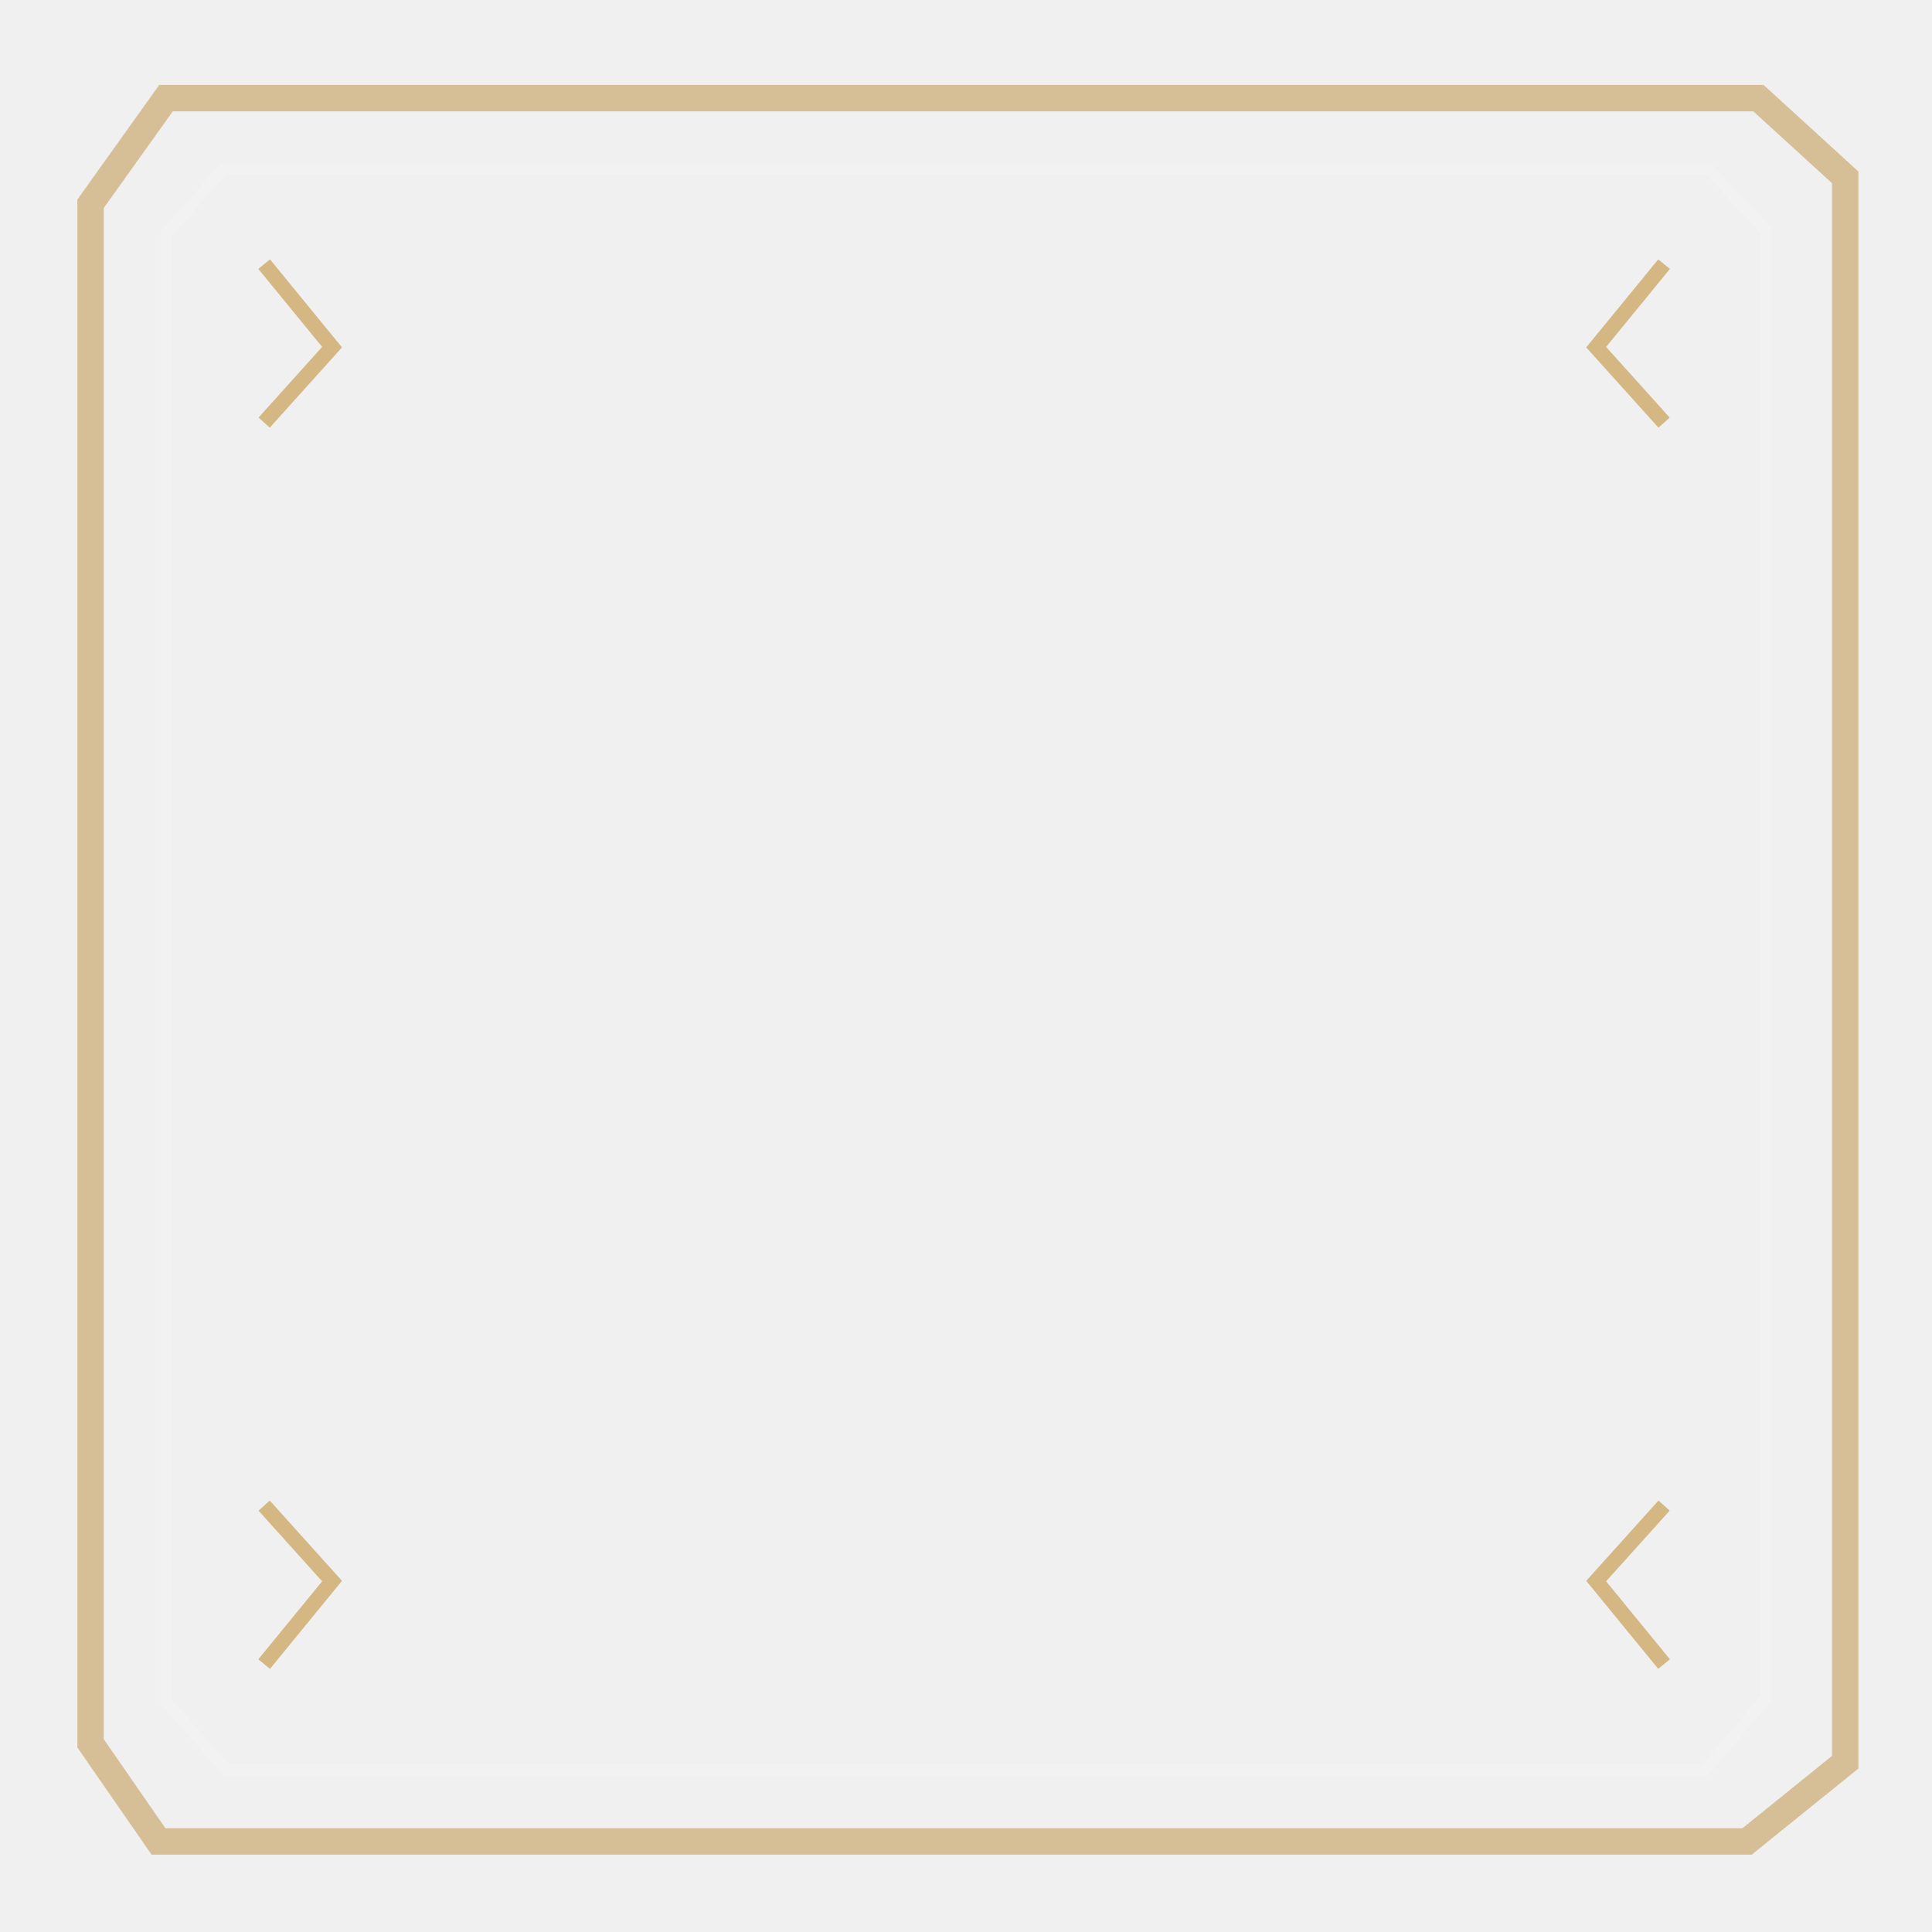
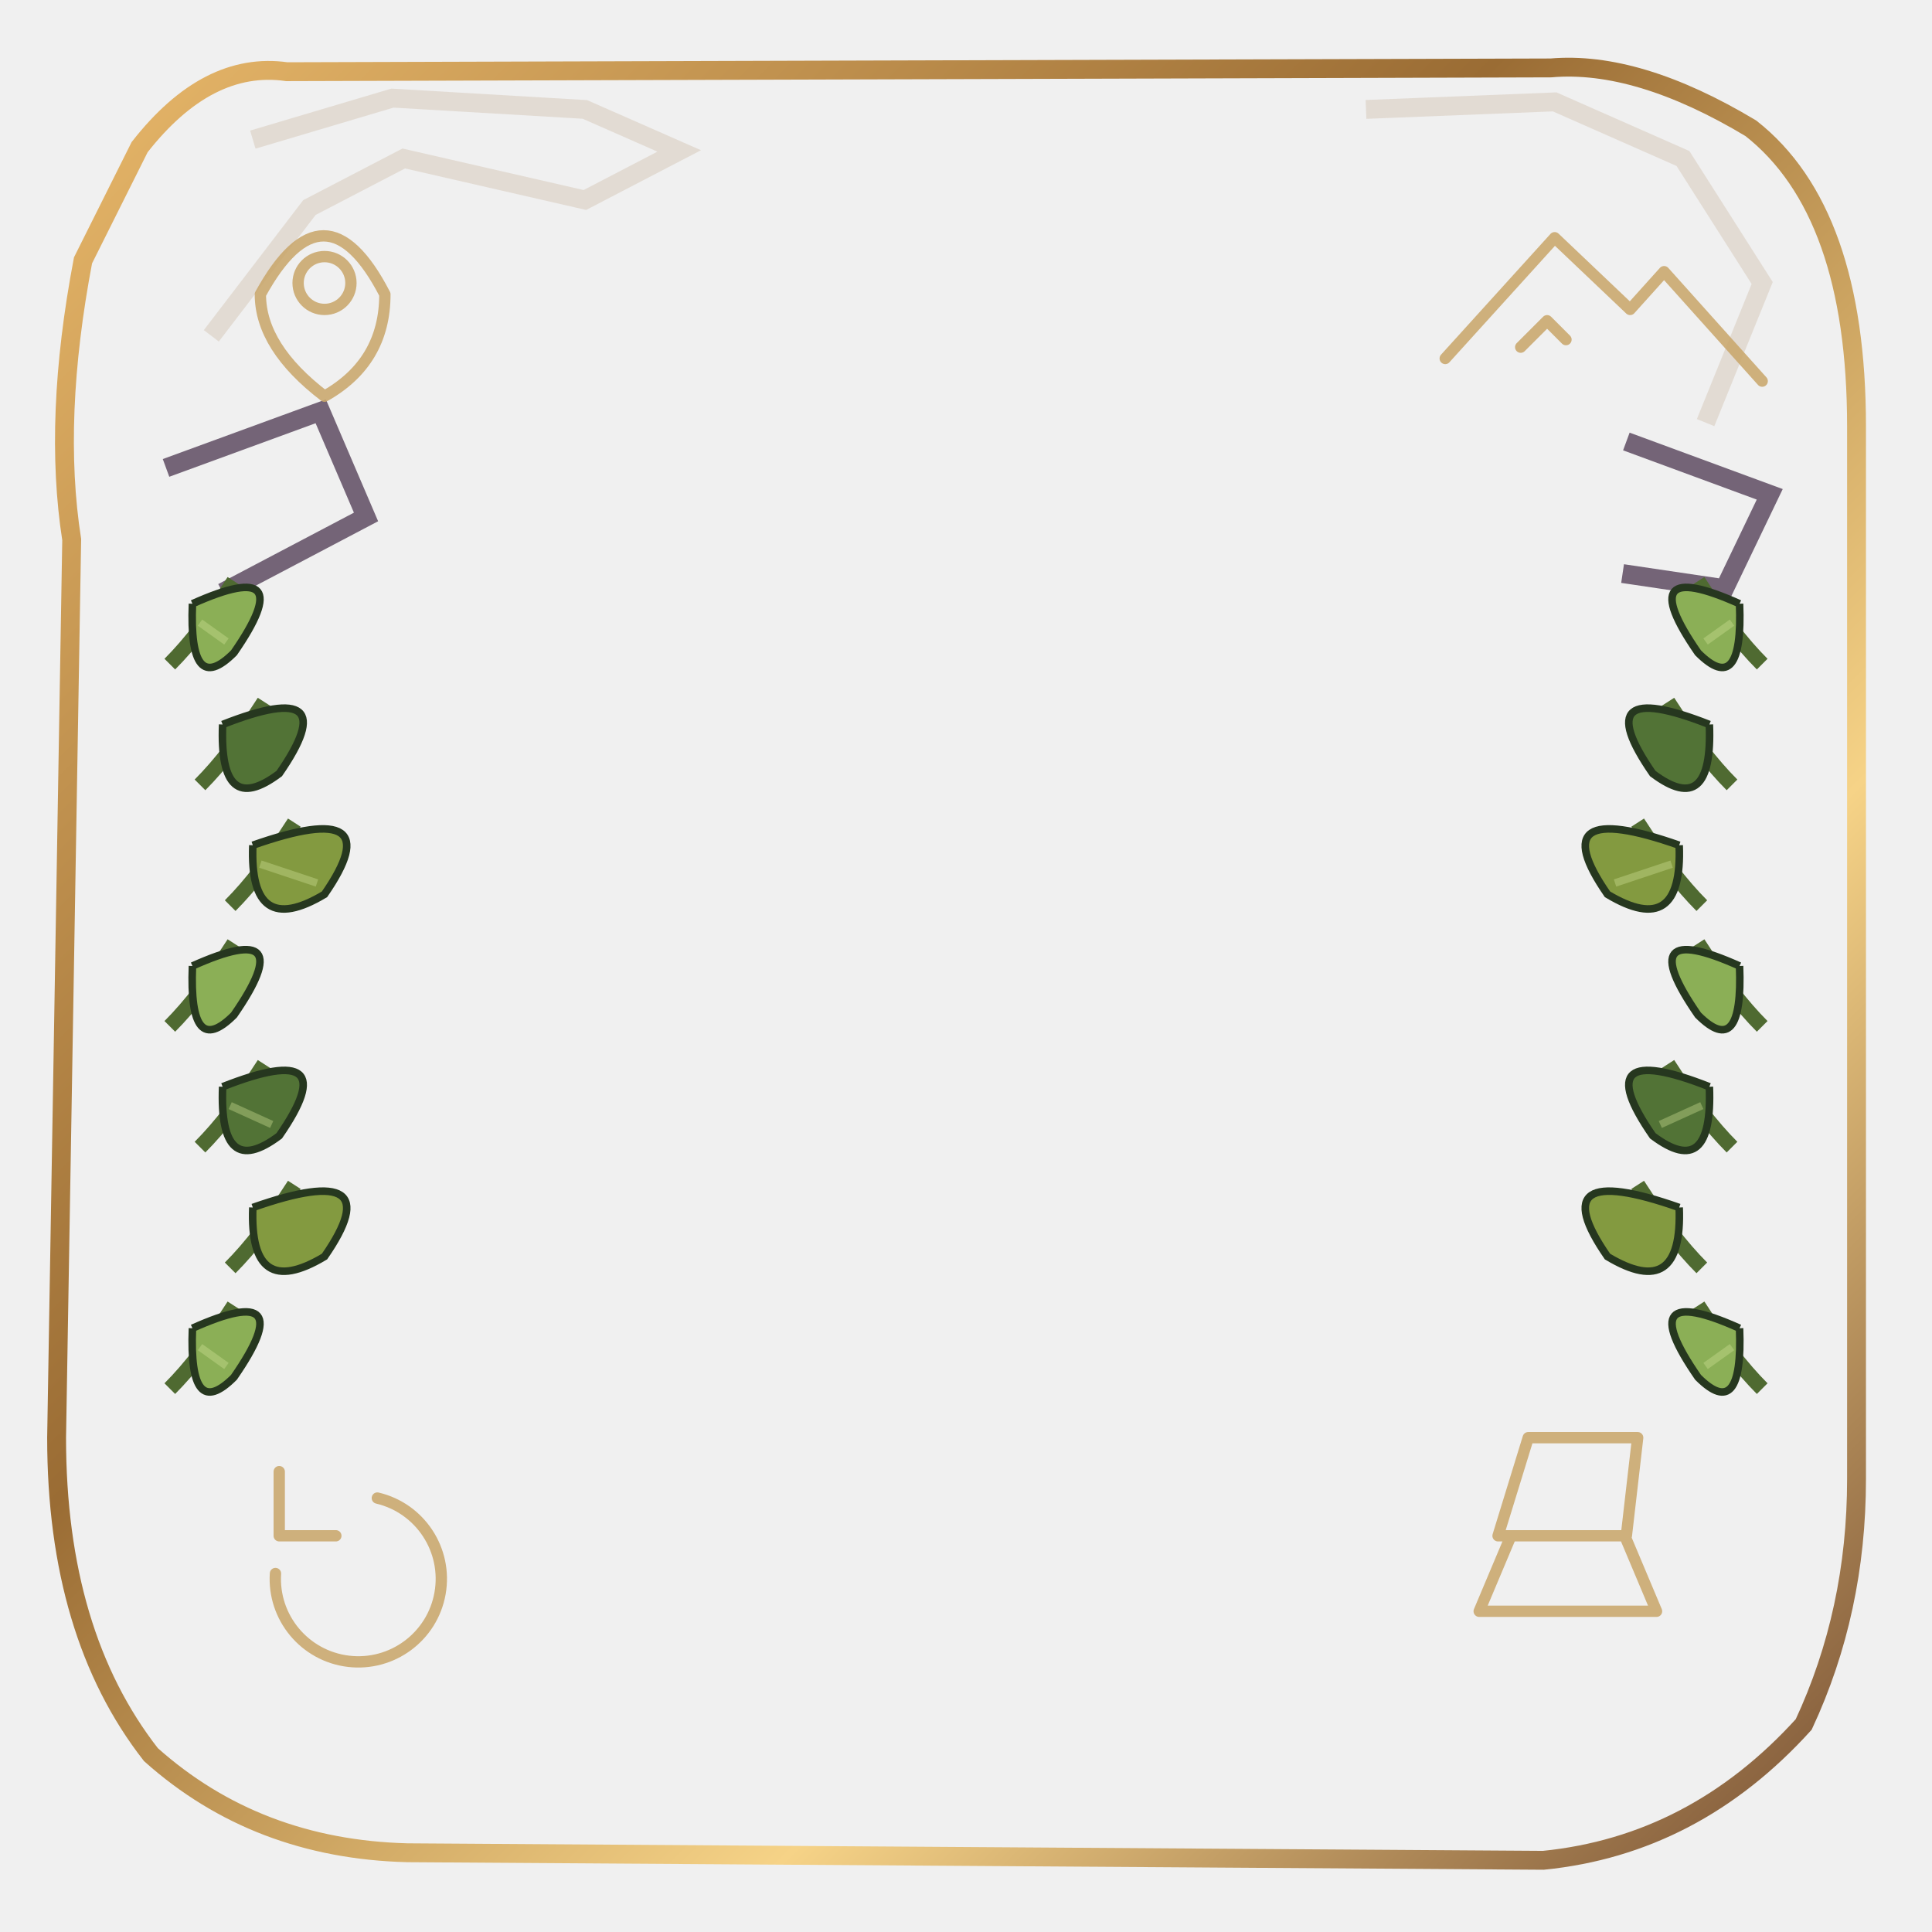
- <svg xmlns="http://www.w3.org/2000/svg" width="512" height="512" viewBox="0 0 512 512">
-   <path d="M44 26H466L489 47V467L463 488H42L24 462V54Z" fill="none" stroke="#d6bf96" stroke-width="7" />
-   <path d="M59 45H453L468 61V450L452 469H60L44 451V62Z" fill="none" stroke="#ffffff" stroke-opacity=".15" stroke-width="3" />
-   <g fill="none" stroke="#d5b783" stroke-width="4">
-     <path d="M70 70l18 22-18 20M441 70l-18 22 18 20M70 441l18-22-18-20M441 441l-18-22 18-20" />
+ <svg xmlns="http://www.w3.org/2000/svg" viewBox="0 0 512 512" width="512" height="512">
+   <defs>
+     <linearGradient id="trim" x1="0" x2="1" y1="0" y2="1">
+       <stop stop-color="#e9b96b" />
+       <stop offset=".4" stop-color="#9a6c34" />
+       <stop offset=".7" stop-color="#f6d387" />
+       <stop offset="1" stop-color="#764e32" />
+     </linearGradient>
+   </defs>
+   <path d="M76 19 Q55 16 37 39 L22 69 Q14 111 19 143 L15 381 Q15 433 40 465 Q68 490 108 491 L409 493 Q449 489 478 457 Q492 427 492 392 L492 113 Q492 56 464 34 Q434 16 411 18 Z" fill="none" stroke="url(#trim)" stroke-width="5" />
+   <path d="M67 37L104 26L155 29L180 40 155 53 107 42 82 55 56 89M362 29L412 27 446 42 467 75 452 112" stroke="#cfc0ab" stroke-opacity=".42" stroke-width="5" fill="none" />
+   <path d="M44 124L85 109L97 137L59 157M431 117L469 131L457 156L430 152" fill="none" stroke="#746477" stroke-width="5" />
+   <g stroke="#c9a66b" fill="none" stroke-width="3" stroke-linecap="round" stroke-linejoin="round" opacity=".87">
+     <path d="M69 78q17-31 33 0q0 18-16 27q-17-13-17-27z" />
+     <circle cx="86" cy="75" r="7" />
+     <path d="M383 95l29-32 20 19 9-10 26 29m-64-9 7-7 5 5" />
+     <path d="M73 417a22 22 0 1 0 27-20m-26-7v17h15" />
+     <path d="M397 407h34l3-26h-29zM400 408l-8 19h47l-8-19" />
+   </g>
+   <g>
+     <path d="M45 176q8 -8 17 -22" stroke="#4f6a31" stroke-width="4" fill="none" />
+     <path d="M51 160 Q80 147 62 173 Q50 185 51 160" fill="#8baf56" stroke="#26371f" stroke-width="2" />
+     <path d="M53 165L60 170" stroke="#d0e397" stroke-opacity=".38" stroke-width="2" />
+     <path d="M53 208q8 -8 17 -22" stroke="#4f6a31" stroke-width="4" fill="none" />
+     <path d="M59 192 Q92 179 74 205 Q58 217 59 192" fill="#527336" stroke="#26371f" stroke-width="2" />
+     <path d="M61 240q8 -8 17 -22" stroke="#4f6a31" stroke-width="4" fill="none" />
+     <path d="M67 224 Q104 211 86 237 Q66 249 67 224" fill="#839a40" stroke="#26371f" stroke-width="2" />
+     <path d="M69 229L84 234" stroke="#d0e397" stroke-opacity=".38" stroke-width="2" />
+     <path d="M45 272q8 -8 17 -22" stroke="#4f6a31" stroke-width="4" fill="none" />
+     <path d="M51 256 Q80 243 62 269 Q50 281 51 256" fill="#8baf56" stroke="#26371f" stroke-width="2" />
+     <path d="M53 304q8 -8 17 -22" stroke="#4f6a31" stroke-width="4" fill="none" />
+     <path d="M59 288 Q92 275 74 301 Q58 313 59 288" fill="#527336" stroke="#26371f" stroke-width="2" />
+     <path d="M61 293L72 298" stroke="#d0e397" stroke-opacity=".38" stroke-width="2" />
+     <path d="M61 336q8 -8 17 -22" stroke="#4f6a31" stroke-width="4" fill="none" />
+     <path d="M67 320 Q104 307 86 333 Q66 345 67 320" fill="#839a40" stroke="#26371f" stroke-width="2" />
+     <path d="M45 368q8 -8 17 -22" stroke="#4f6a31" stroke-width="4" fill="none" />
+     <path d="M51 352 Q80 339 62 365 Q50 377 51 352" fill="#8baf56" stroke="#26371f" stroke-width="2" />
+     <path d="M53 357L60 362" stroke="#d0e397" stroke-opacity=".38" stroke-width="2" />
+     <path d="M467 176q-8 -8 -17 -22" stroke="#4f6a31" stroke-width="4" fill="none" />
+     <path d="M461 160 Q432 147 450 173 Q462 185 461 160" fill="#8baf56" stroke="#26371f" stroke-width="2" />
+     <path d="M459 165L452 170" stroke="#d0e397" stroke-opacity=".38" stroke-width="2" />
+     <path d="M459 208q-8 -8 -17 -22" stroke="#4f6a31" stroke-width="4" fill="none" />
+     <path d="M453 192 Q420 179 438 205 Q454 217 453 192" fill="#527336" stroke="#26371f" stroke-width="2" />
+     <path d="M451 240q-8 -8 -17 -22" stroke="#4f6a31" stroke-width="4" fill="none" />
+     <path d="M445 224 Q408 211 426 237 Q446 249 445 224" fill="#839a40" stroke="#26371f" stroke-width="2" />
+     <path d="M443 229L428 234" stroke="#d0e397" stroke-opacity=".38" stroke-width="2" />
+     <path d="M467 272q-8 -8 -17 -22" stroke="#4f6a31" stroke-width="4" fill="none" />
+     <path d="M461 256 Q432 243 450 269 Q462 281 461 256" fill="#8baf56" stroke="#26371f" stroke-width="2" />
+     <path d="M459 304q-8 -8 -17 -22" stroke="#4f6a31" stroke-width="4" fill="none" />
+     <path d="M453 288 Q420 275 438 301 Q454 313 453 288" fill="#527336" stroke="#26371f" stroke-width="2" />
+     <path d="M451 293L440 298" stroke="#d0e397" stroke-opacity=".38" stroke-width="2" />
+     <path d="M451 336q-8 -8 -17 -22" stroke="#4f6a31" stroke-width="4" fill="none" />
+     <path d="M445 320 Q408 307 426 333 Q446 345 445 320" fill="#839a40" stroke="#26371f" stroke-width="2" />
+     <path d="M467 368q-8 -8 -17 -22" stroke="#4f6a31" stroke-width="4" fill="none" />
+     <path d="M461 352 Q432 339 450 365 Q462 377 461 352" fill="#8baf56" stroke="#26371f" stroke-width="2" />
+     <path d="M459 357L452 362" stroke="#d0e397" stroke-opacity=".38" stroke-width="2" />
  </g>
</svg>
